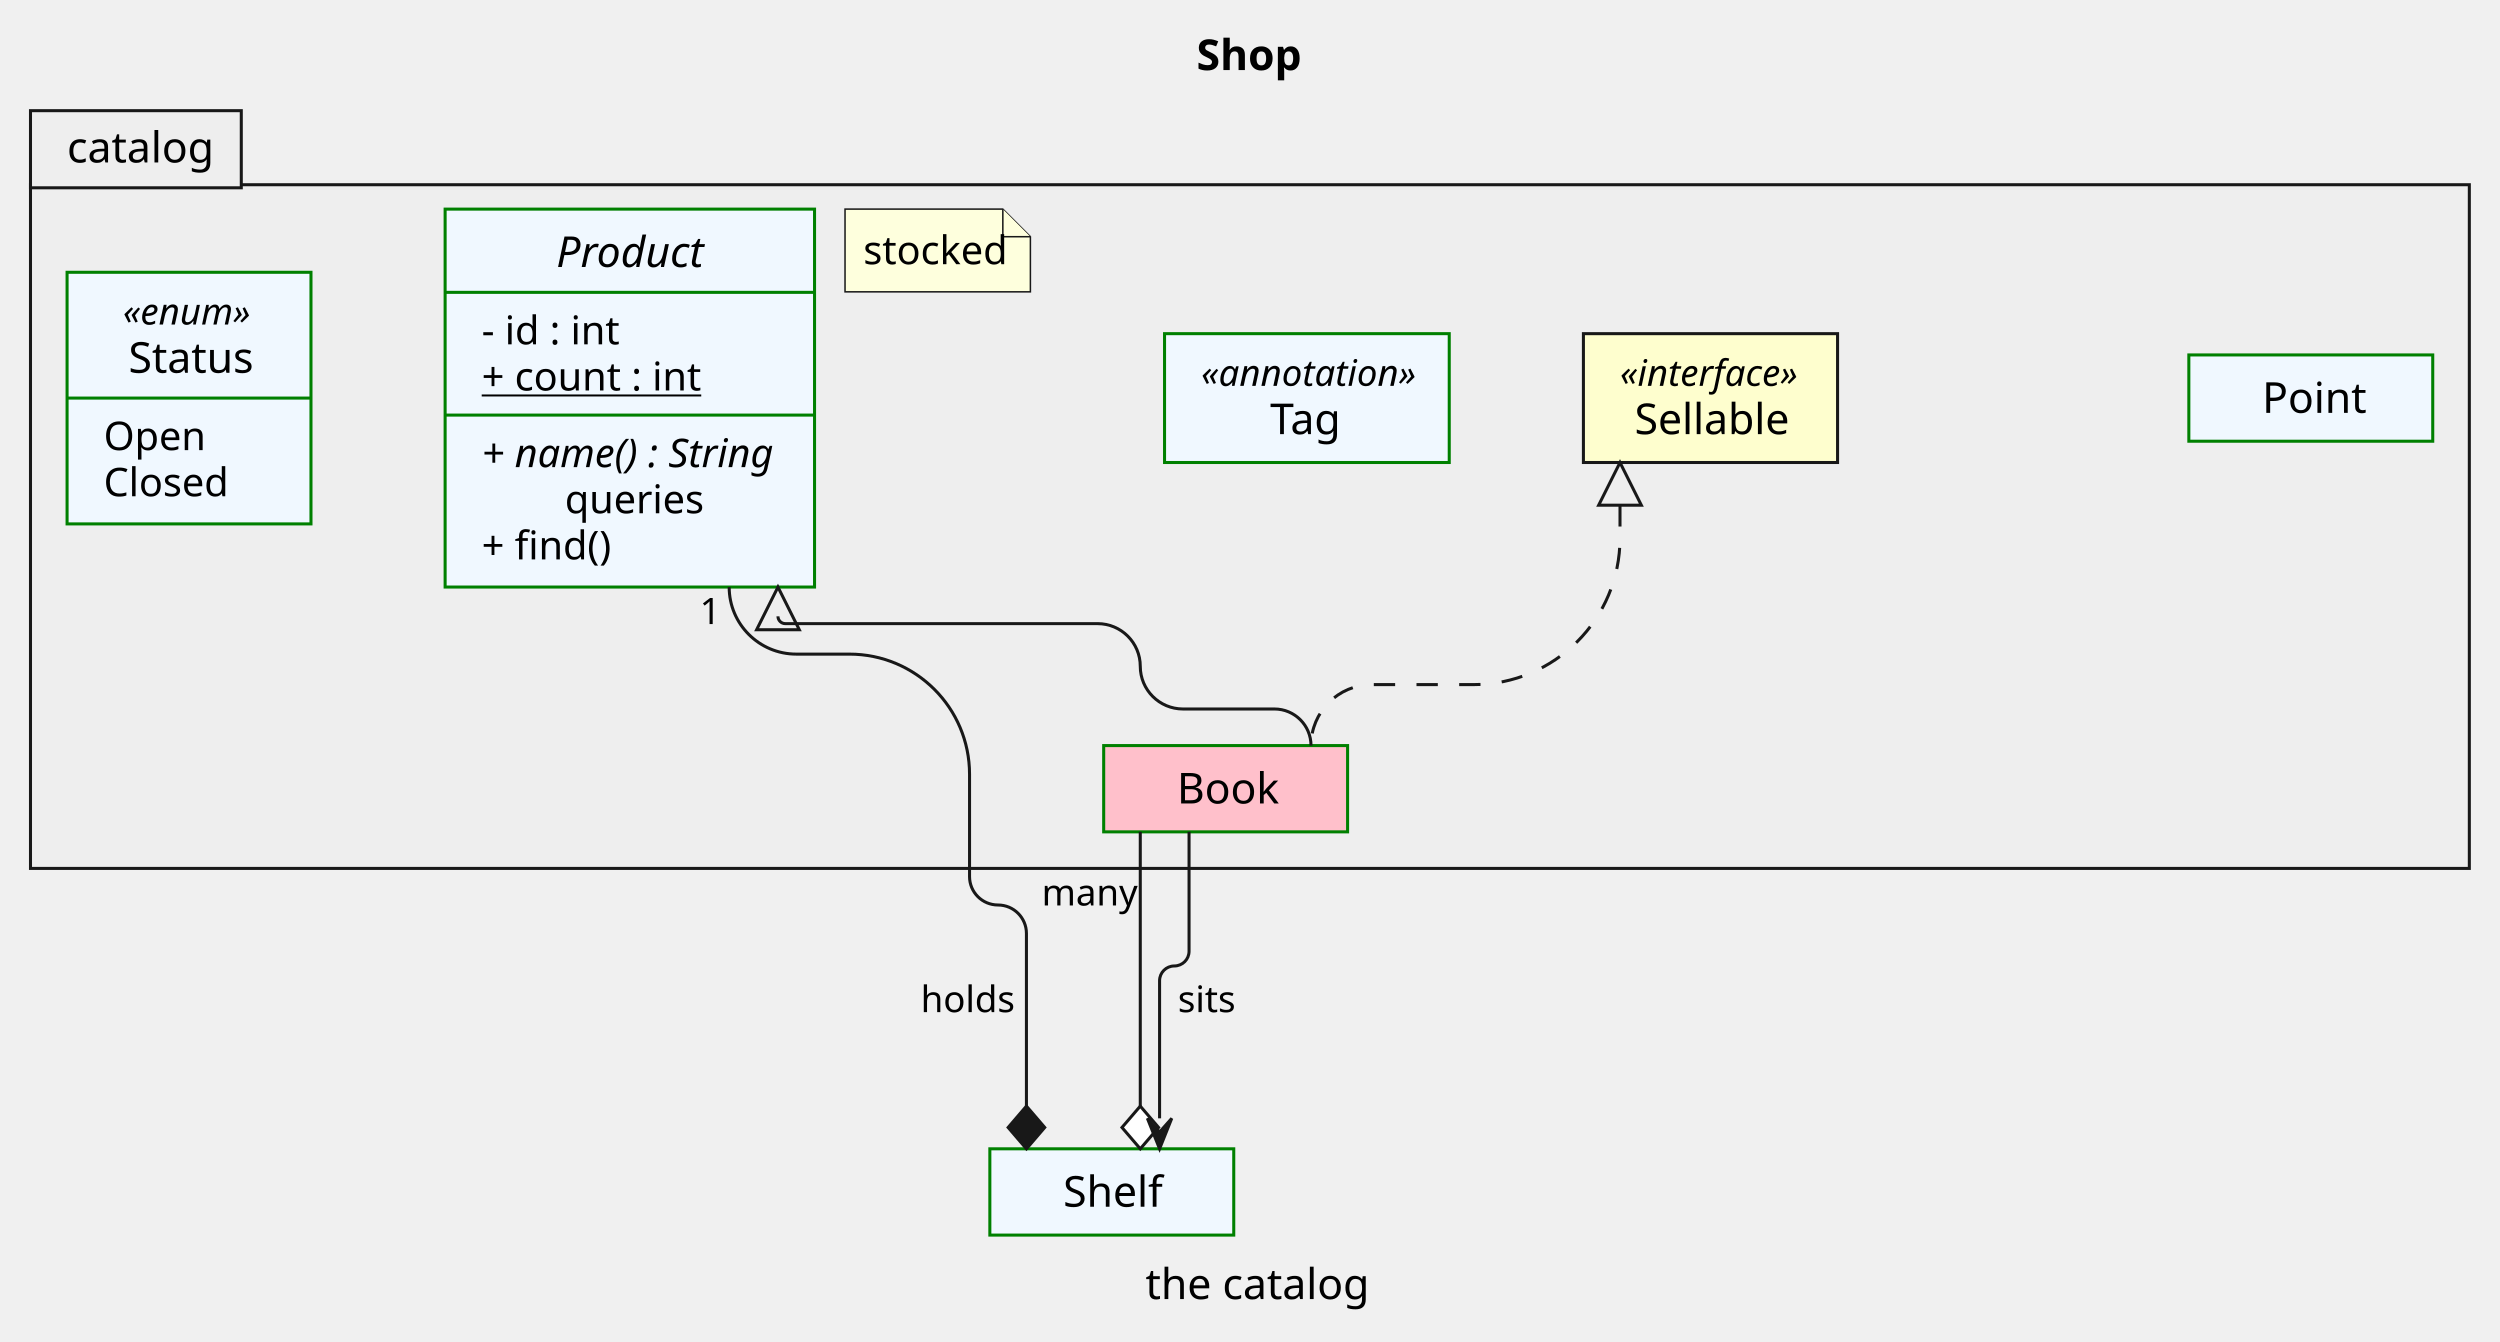
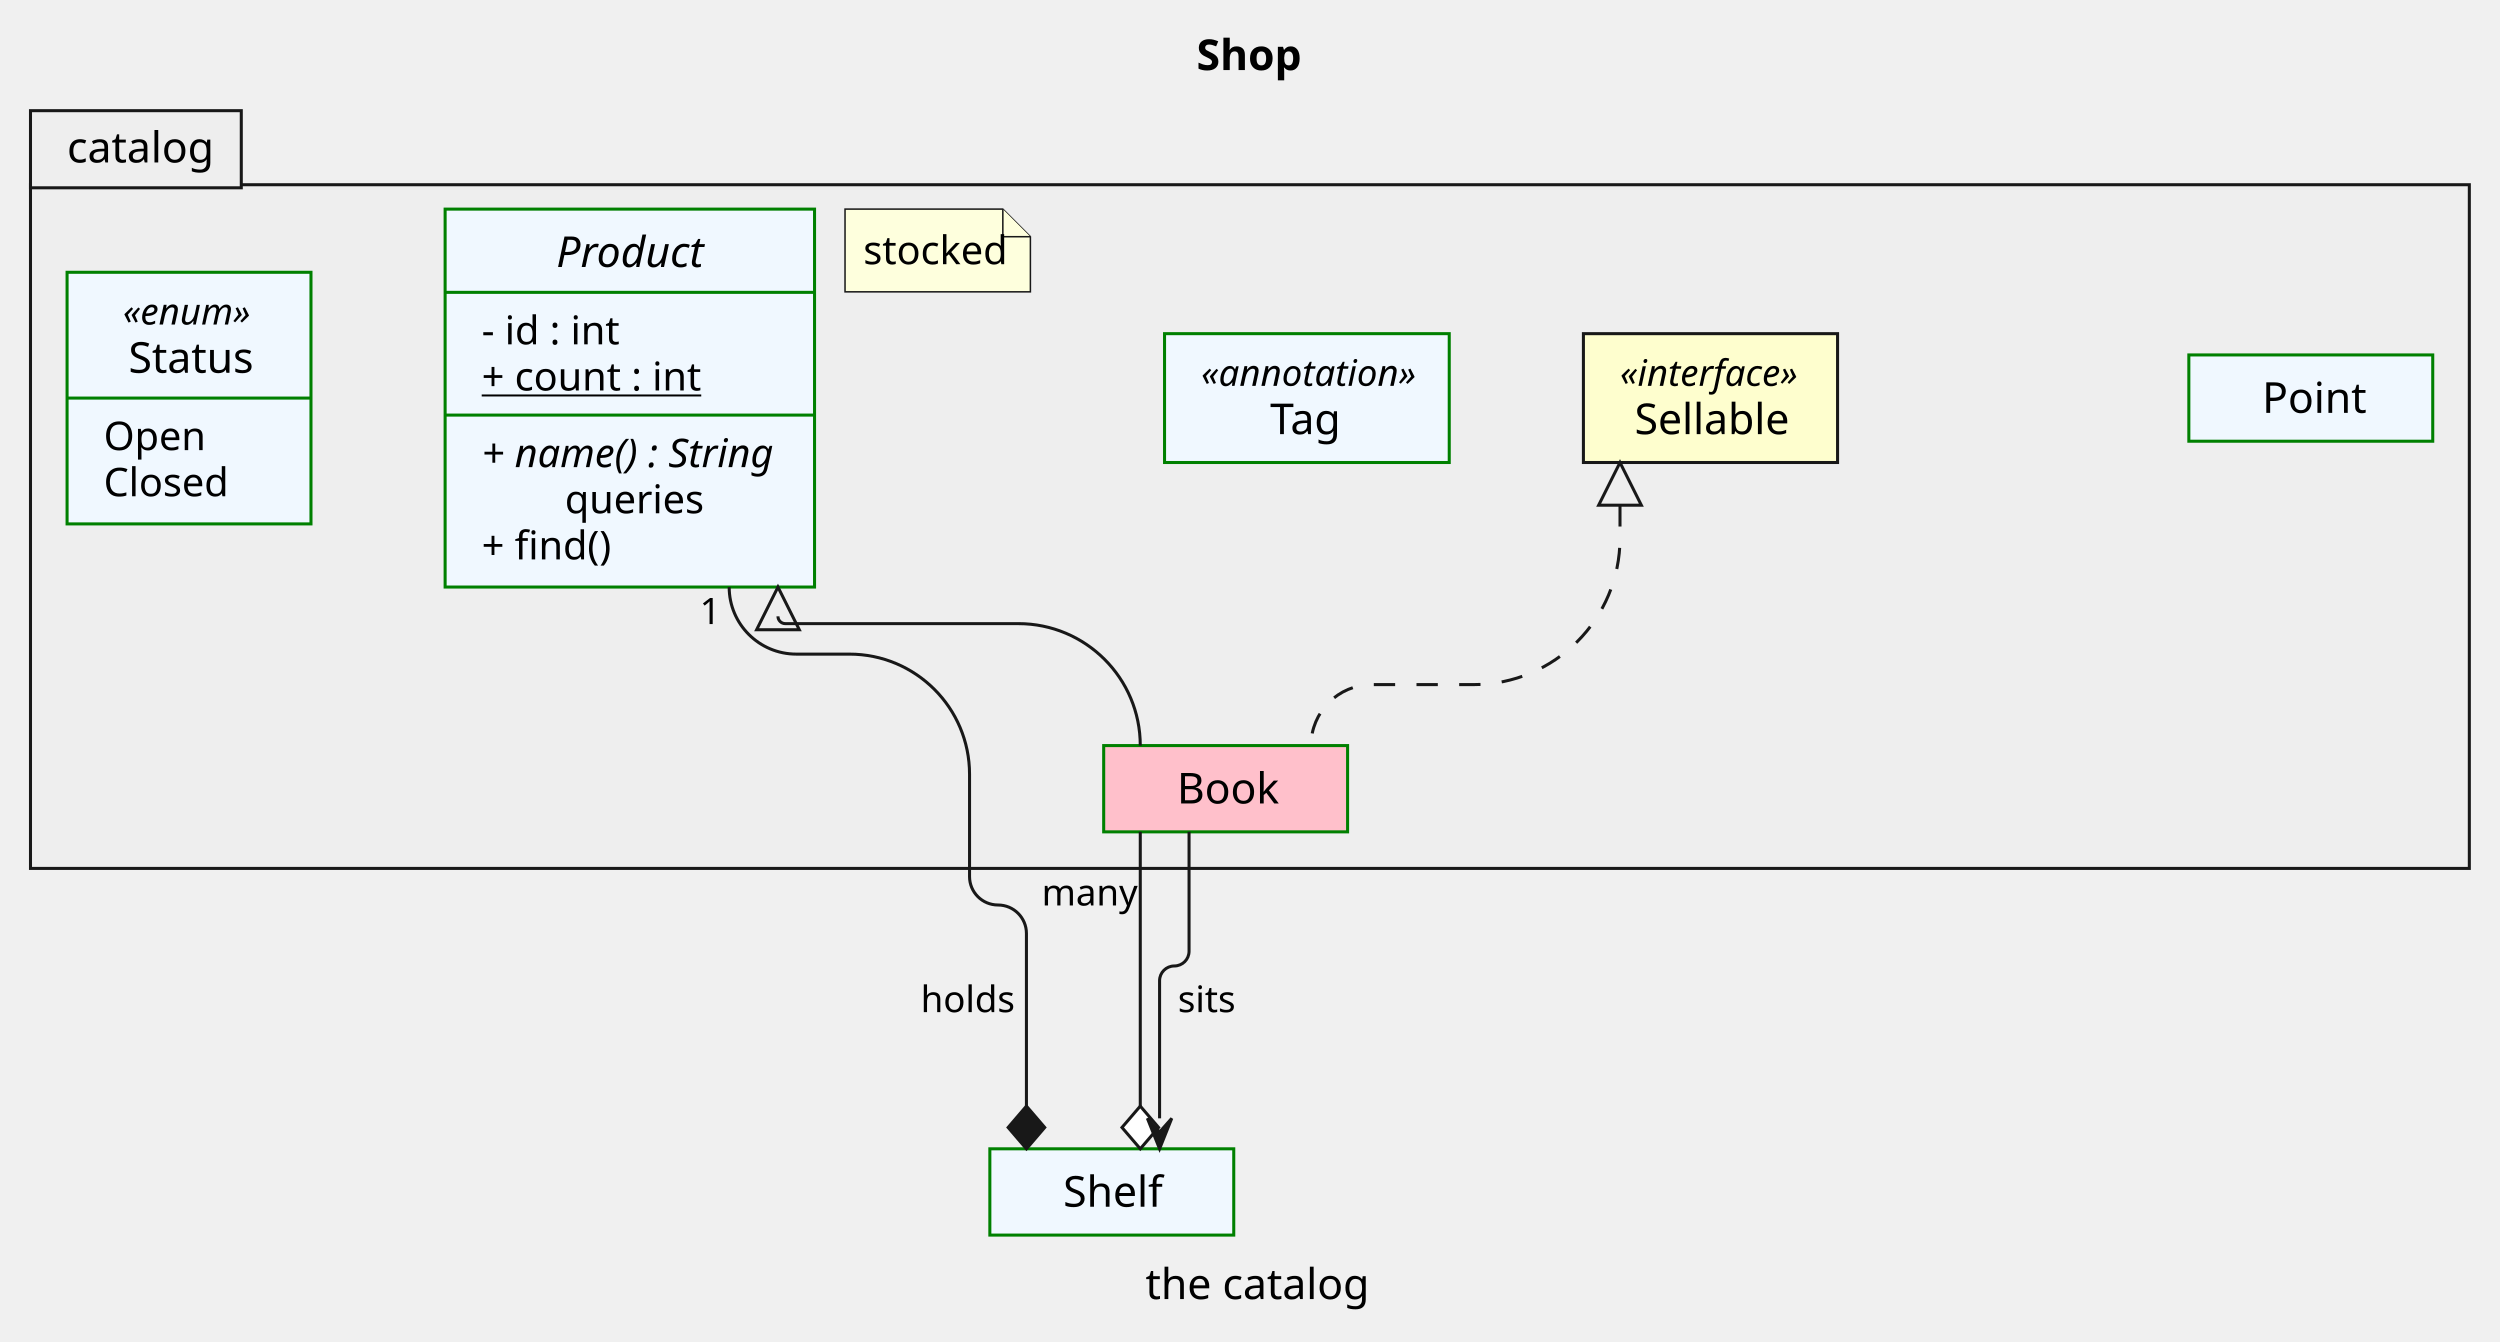
<svg xmlns="http://www.w3.org/2000/svg" width="820" height="440" viewBox="0 0 820 440">
  <g transform="translate(10,10)">
    <g>
      <rect x="0" y="50.59" width="799.94" height="224.25" fill="#EEEEEE" stroke="#181818" stroke-width="1" />
      <rect x="0" y="26.3" width="69.14" height="25.3" fill="#EEEEEE" stroke="#181818" stroke-width="1" />
      <rect x="136" y="58.59" width="121.17" height="123.96" fill="#F0F8FF" stroke="#008000" stroke-width="1" />
      <line x1="136" y1="85.89" x2="257.17" y2="85.89" fill="none" stroke="#008000" stroke-width="1" />
      <line x1="136" y1="126.15" x2="257.17" y2="126.15" fill="none" stroke="#008000" stroke-width="1" />
      <rect x="509.36" y="99.44" width="83.36" height="42.26" fill="#FEFECE" stroke="#181818" stroke-width="1" />
      <rect x="12" y="79.31" width="80" height="82.53" fill="#F0F8FF" stroke="#008000" stroke-width="1" />
      <line x1="12" y1="120.57" x2="92" y2="120.57" fill="none" stroke="#008000" stroke-width="1" />
      <rect x="371.97" y="99.44" width="93.38" height="42.26" fill="#F0F8FF" stroke="#008000" stroke-width="1" />
      <rect x="707.94" y="106.42" width="80" height="28.3" fill="#F0F8FF" stroke="#008000" stroke-width="1" />
      <rect x="352.01" y="234.55" width="80" height="28.3" fill="#FFC0CB" stroke="#008000" stroke-width="1" />
      <rect x="314.67" y="366.81" width="80" height="28.3" fill="#F0F8FF" stroke="#008000" stroke-width="1" />
      <path d="M326.67,352.81 L326.67,296.18 C326.67,291.02 322.5,286.84 317.34,286.84 L317.34,286.84 C312.19,286.84 308.01,282.67 308.01,277.51 L308.01,243.96 C308.01,222.2 290.36,204.55 268.59,204.55 L251.17,204.55 C239.02,204.55 229.17,194.7 229.17,182.55 L229.17,182.55" fill="none" stroke="#181818" stroke-width="1" />
      <polyline points="364.01,352.81 364.01,262.84" fill="none" stroke="#181818" stroke-width="1" />
      <path d="M380.01,262.84 L380.01,302.01 C380.01,304.68 377.84,306.84 375.17,306.84 L375.17,306.84 C372.5,306.84 370.34,309.01 370.34,311.68 L370.34,356.81" fill="none" stroke="#181818" stroke-width="1" />
-       <path d="M245.17,192.15 L245.17,192.15 C245.17,193.47 246.25,194.55 247.57,194.55 L350.01,194.55 C357.74,194.55 364.01,200.82 364.01,208.55 L364.01,208.55 C364.01,216.28 370.28,222.55 378.01,222.55 L408.01,222.55 C414.63,222.55 420.01,227.92 420.01,234.55 L420.01,234.55" fill="none" stroke="#181818" stroke-width="1" />
+       <path d="M245.17,192.15 L245.17,192.15 C245.17,193.47 246.25,194.55 247.57,194.55 L324.01,194.55 C346.1,194.55 364.01,212.46 364.01,234.55 L364.01,234.55" fill="none" stroke="#181818" stroke-width="1" />
      <path d="M521.36,155.7 L521.36,166.55 C521.36,193.06 499.87,214.55 473.36,214.55 L440.01,214.55 C428.96,214.55 420.01,223.5 420.01,234.55 L420.01,234.55" fill="none" stroke="#181818" stroke-width="1" stroke-dasharray="7,7" />
      <path d="M267.17,58.59 L267.17,85.72 L327.97,85.72 L327.97,67.64 L318.93,58.59 Z" fill="#FEFFDD" stroke="#181818" stroke-width="0.5" />
      <path d="M318.93,58.59 L318.93,67.64 L327.97,67.64" fill="#FEFFDD" stroke="#181818" stroke-width="0.5" />
    </g>
    <g>
      <text font-family="sans-serif" xml:space="preserve">
        <tspan x="12" y="43.29" font-size="14" fill="#000000" textLength="45.14" lengthAdjust="spacing">catalog</tspan>
      </text>
      <text font-family="sans-serif" xml:space="preserve">
        <tspan x="172.47" y="77.58" font-size="14" fill="#000000" font-style="italic" textLength="48.24" lengthAdjust="spacing">Product</tspan>
      </text>
      <text font-family="sans-serif" xml:space="preserve">
        <tspan x="148" y="102.95" font-size="13" fill="#000000" textLength="42.63" lengthAdjust="spacing">- id : int</tspan>
      </text>
      <text font-family="sans-serif" xml:space="preserve">
        <tspan x="148" y="118.08" font-size="13" fill="#000000" text-decoration="underline" textLength="67.57" lengthAdjust="spacing">+ count : int</tspan>
      </text>
      <text font-family="sans-serif" xml:space="preserve">
        <tspan x="148" y="143.22" font-size="13" fill="#000000" font-style="italic" textLength="97.17" lengthAdjust="spacing">+ name() : String</tspan>
      </text>
      <text font-family="sans-serif" xml:space="preserve">
        <tspan x="175.27" y="158.35" font-size="13" fill="#000000" textLength="42.63" lengthAdjust="spacing">queries</tspan>
      </text>
      <text font-family="sans-serif" xml:space="preserve">
        <tspan x="148" y="173.48" font-size="13" fill="#000000" textLength="40.82" lengthAdjust="spacing">+ find()</tspan>
      </text>
      <text font-family="sans-serif" xml:space="preserve">
        <tspan x="521.36" y="116.57" font-size="12" fill="#000000" font-style="italic" textLength="59.36" lengthAdjust="spacing">«interface»</tspan>
      </text>
      <text font-family="sans-serif" xml:space="preserve">
        <tspan x="526.14" y="132.4" font-size="14" fill="#000000" textLength="49.8" lengthAdjust="spacing">Sellable</tspan>
      </text>
      <text font-family="sans-serif" xml:space="preserve">
        <tspan x="30.32" y="96.44" font-size="12" fill="#000000" font-style="italic" textLength="43.36" lengthAdjust="spacing">«enum»</tspan>
      </text>
      <text font-family="sans-serif" xml:space="preserve">
        <tspan x="32.15" y="112.27" font-size="14" fill="#000000" textLength="39.69" lengthAdjust="spacing">Status</tspan>
      </text>
      <text font-family="sans-serif" xml:space="preserve">
        <tspan x="24" y="137.63" font-size="13" fill="#000000" textLength="31.8" lengthAdjust="spacing">Open</tspan>
      </text>
      <text font-family="sans-serif" xml:space="preserve">
        <tspan x="24" y="152.77" font-size="13" fill="#000000" textLength="40.46" lengthAdjust="spacing">Closed</tspan>
      </text>
      <text font-family="sans-serif" xml:space="preserve">
        <tspan x="383.97" y="116.57" font-size="12" fill="#000000" font-style="italic" textLength="69.38" lengthAdjust="spacing">«annotation»</tspan>
      </text>
      <text font-family="sans-serif" xml:space="preserve">
        <tspan x="406.6" y="132.4" font-size="14" fill="#000000" textLength="24.12" lengthAdjust="spacing">Tag</tspan>
      </text>
      <text font-family="sans-serif" xml:space="preserve">
        <tspan x="731.99" y="125.41" font-size="14" fill="#000000" textLength="31.91" lengthAdjust="spacing">Point</tspan>
      </text>
      <text font-family="sans-serif" xml:space="preserve">
        <tspan x="376.05" y="253.54" font-size="14" fill="#000000" textLength="31.91" lengthAdjust="spacing">Book</tspan>
      </text>
      <text font-family="sans-serif" xml:space="preserve">
        <tspan x="338.72" y="385.8" font-size="14" fill="#000000" textLength="31.91" lengthAdjust="spacing">Shelf</tspan>
      </text>
      <text font-family="sans-serif" xml:space="preserve">
        <tspan x="291.99" y="321.98" font-size="12" fill="#000000" textLength="28.68" lengthAdjust="spacing">holds</tspan>
      </text>
      <text font-family="sans-serif" xml:space="preserve">
        <tspan x="219.5" y="194.7" font-size="12" fill="#000000" textLength="6.67" lengthAdjust="spacing">1</tspan>
      </text>
      <text font-family="sans-serif" xml:space="preserve">
        <tspan x="331.67" y="287" font-size="12" fill="#000000" textLength="29.34" lengthAdjust="spacing">many</tspan>
      </text>
      <text font-family="sans-serif" xml:space="preserve">
        <tspan x="376.34" y="321.98" font-size="12" fill="#000000" textLength="18" lengthAdjust="spacing">sits</tspan>
      </text>
      <text font-family="sans-serif" xml:space="preserve">
        <tspan x="273.17" y="76.66" font-size="13" fill="#000000" textLength="44.8" lengthAdjust="spacing">stocked</tspan>
      </text>
      <polygon points="326.67,366.81 320.67,359.81 326.67,352.81 332.67,359.81" fill="#181818" stroke="#181818" stroke-width="1" />
      <polygon points="364.01,366.81 358.01,359.81 364.01,352.81 370.01,359.81" fill="#FFFFFF" stroke="#181818" stroke-width="1" />
      <polygon points="366.34,356.81 370.34,366.81 374.34,356.81 370.34,361.31" fill="#181818" stroke="#181818" stroke-width="1" />
      <polygon points="252.17,196.55 245.17,182.55 238.17,196.55" fill="none" stroke="#181818" stroke-width="1" />
      <polygon points="528.36,155.7 521.36,141.7 514.36,155.7" fill="none" stroke="#181818" stroke-width="1" />
      <text font-family="sans-serif" xml:space="preserve">
        <tspan x="382.47" y="12.99" font-size="14" fill="#000000" font-weight="bold" textLength="35" lengthAdjust="spacing">Shop</tspan>
      </text>
      <text font-family="sans-serif" xml:space="preserve">
        <tspan x="365.73" y="416.1" font-size="14" fill="#000000" textLength="68.49" lengthAdjust="spacing">the catalog</tspan>
      </text>
    </g>
  </g>
</svg>
